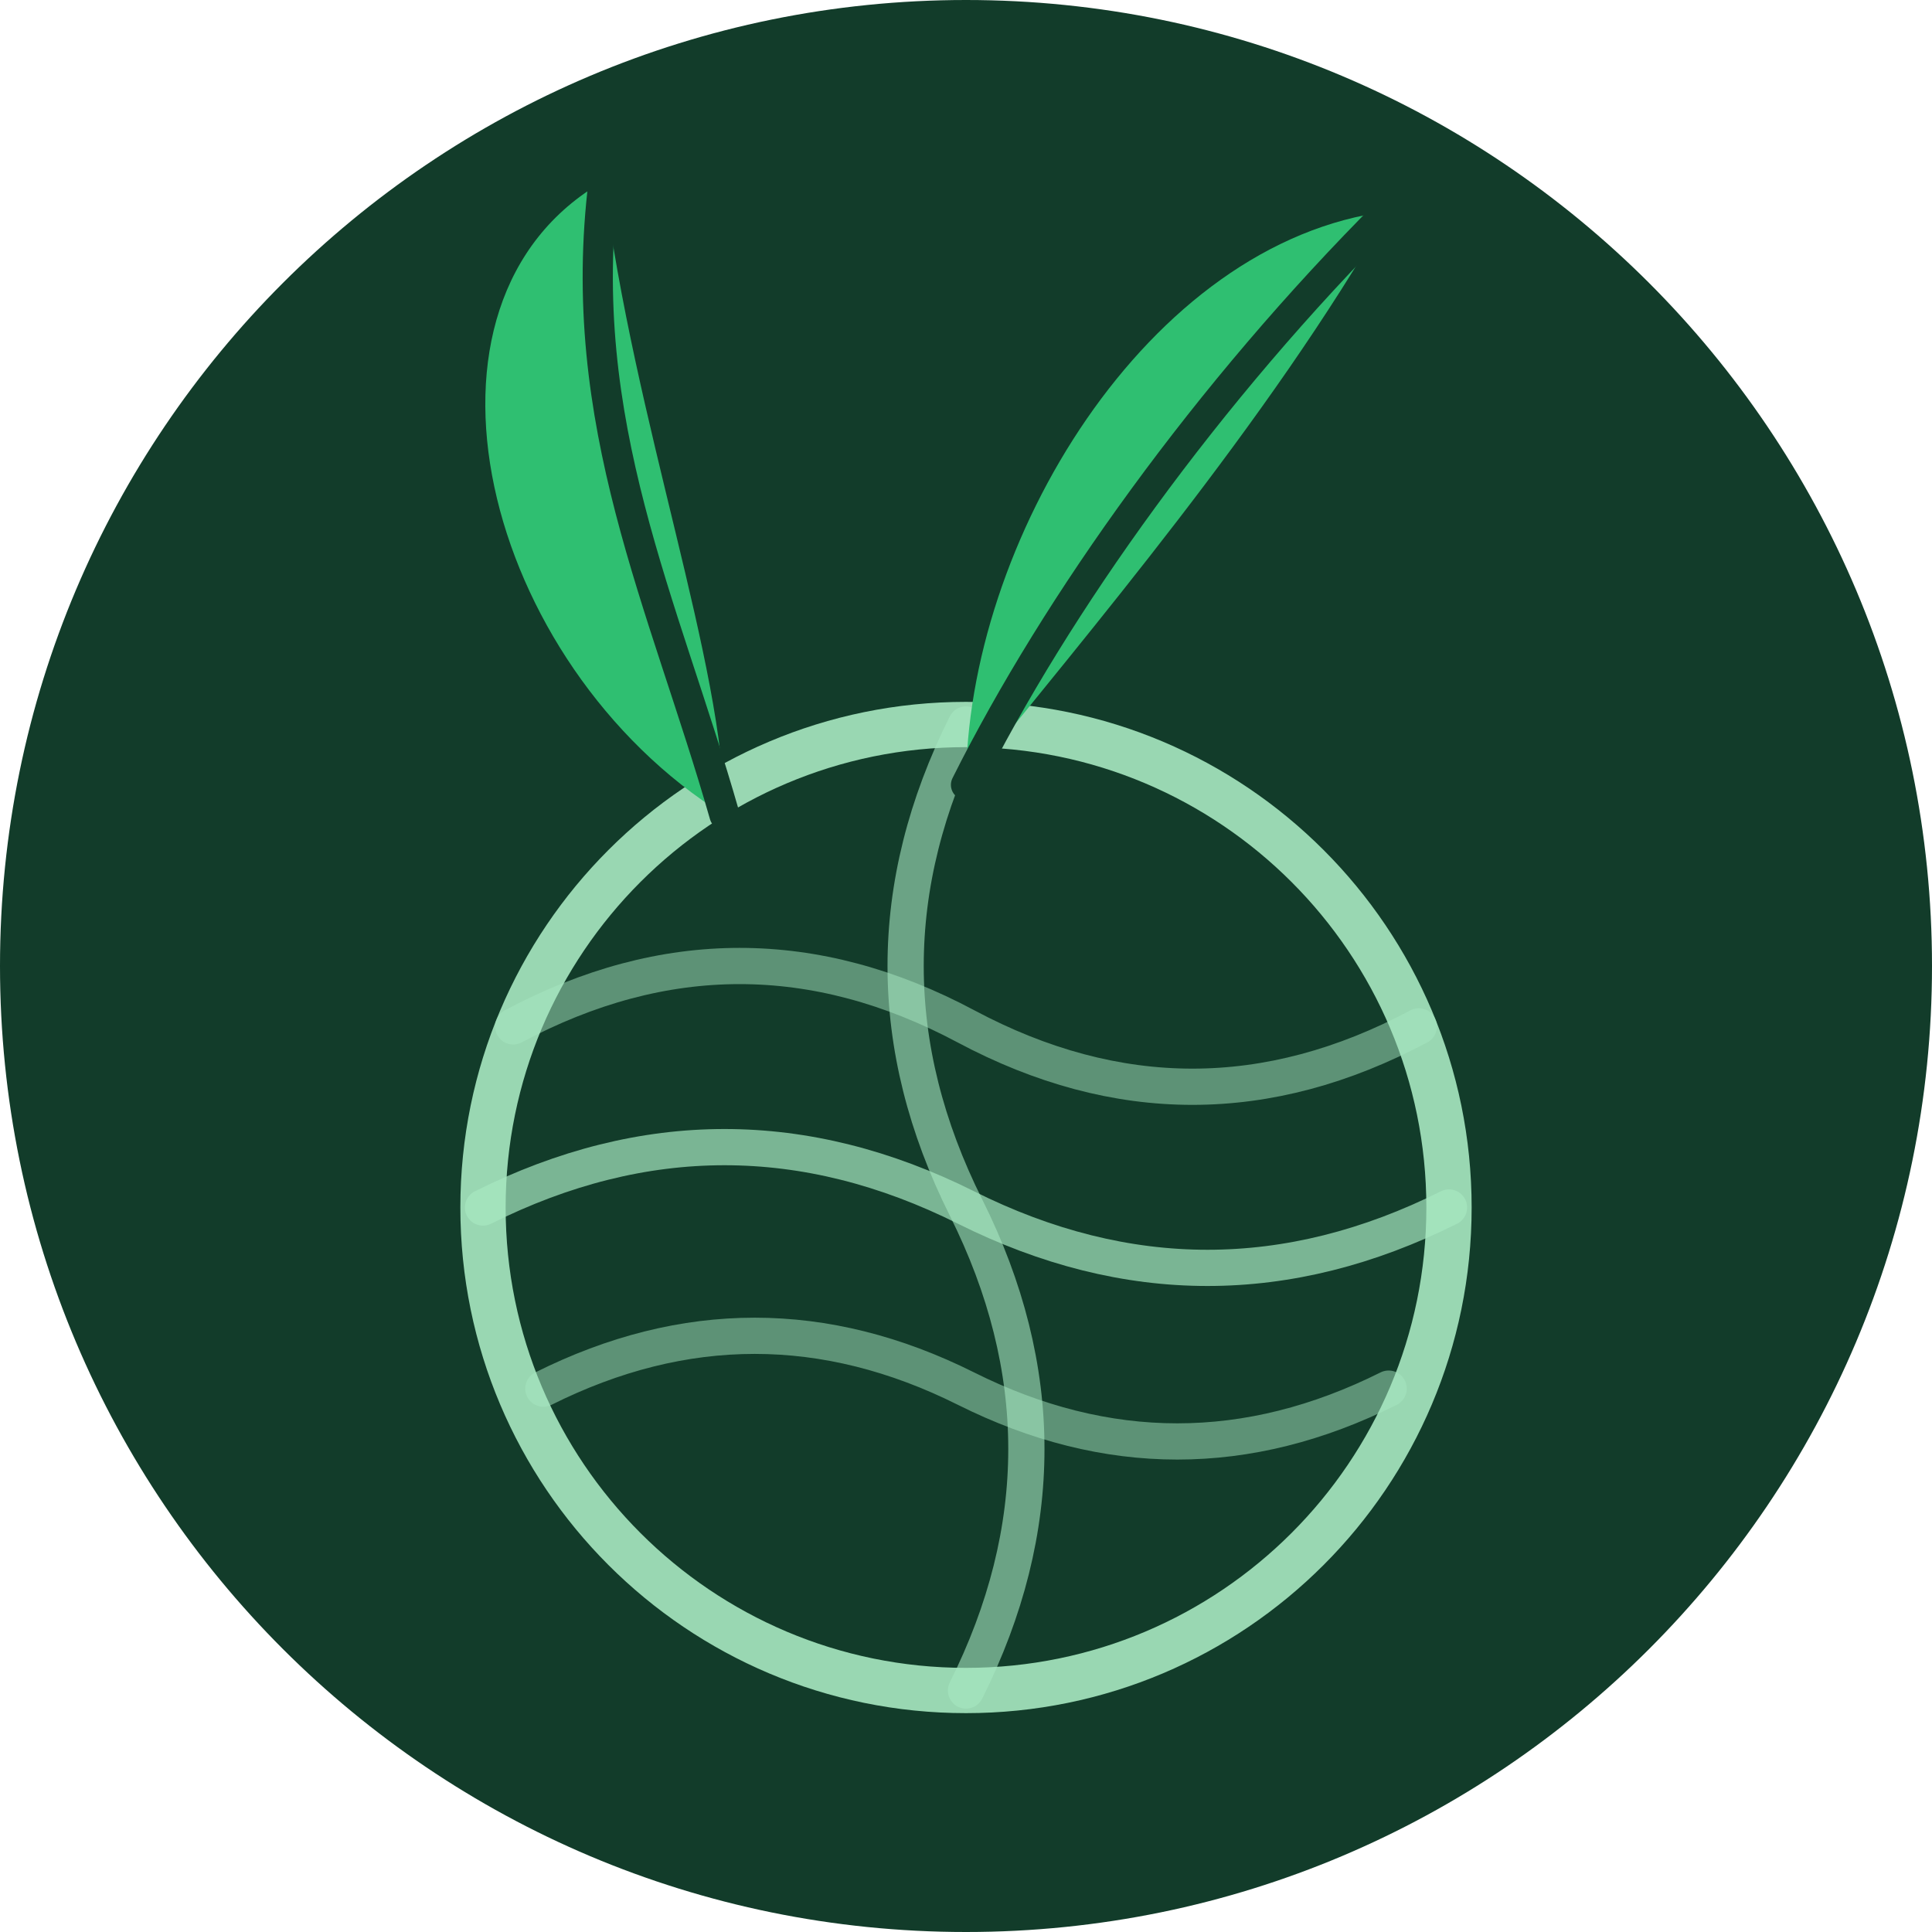
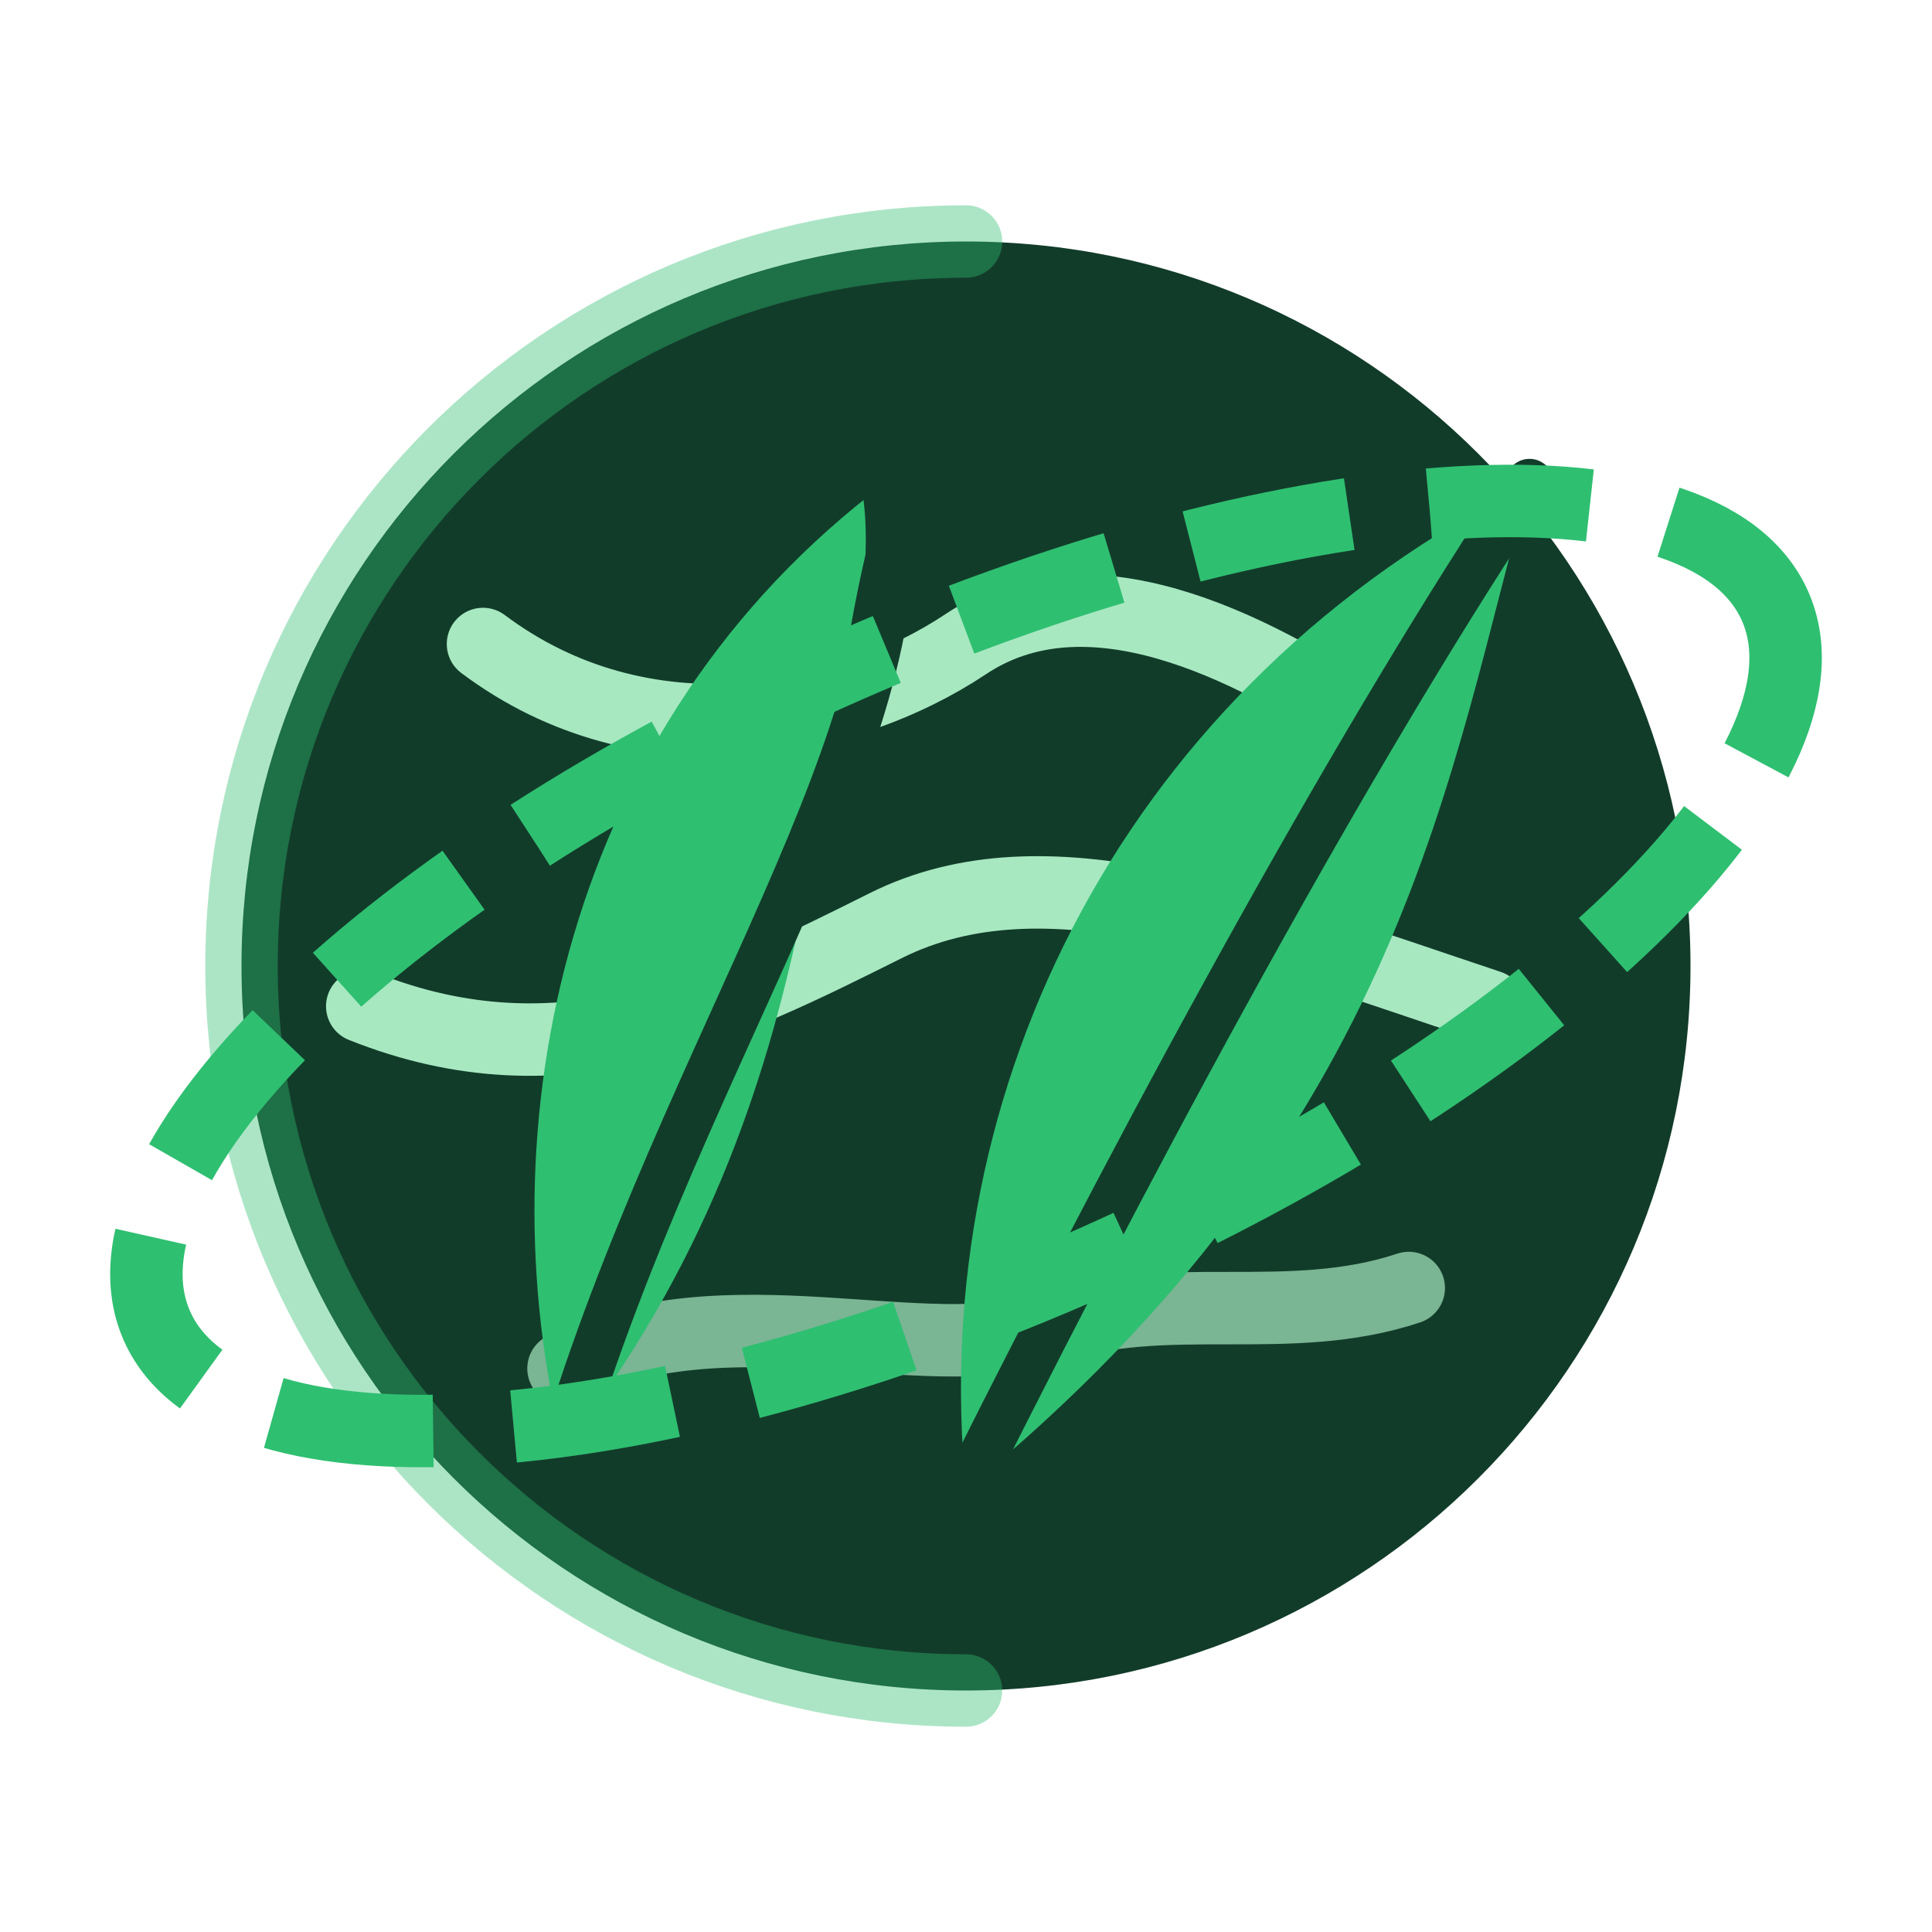
- <svg xmlns="http://www.w3.org/2000/svg" viewBox="0 0 64 64" fill="none">
-   <circle cx="32" cy="32" r="32" fill="#123C2A" />
-   <circle cx="32" cy="40" r="16" fill="none" stroke="#A7E8C1" stroke-width="1.5" opacity="0.9" />
-   <path d="M16 40 Q24 36 32 40 Q40 44 48 40" stroke="#A7E8C1" stroke-width="1.2" fill="none" stroke-linecap="round" opacity="0.7" />
-   <path d="M17 34 Q24.5 30 32 34 Q39.5 38 47 34" stroke="#A7E8C1" stroke-width="1.2" fill="none" stroke-linecap="round" opacity="0.5" />
-   <path d="M18 46 Q25 42.5 32 46 Q39 49.5 46 46" stroke="#A7E8C1" stroke-width="1.2" fill="none" stroke-linecap="round" opacity="0.5" />
-   <path d="M32 24 Q28 32 32 40 Q36 48 32 56" stroke="#A7E8C1" stroke-width="1.2" fill="none" stroke-linecap="round" opacity="0.6" />
-   <path d="M24 27 C16 22 13 10 20 6 C21 14 24 22 24 27 Z" fill="#2FBF71" />
-   <path d="M24 27 C22 20 19 14 20 6" stroke="#123C2A" stroke-width="1" stroke-linecap="round" fill="none" />
-   <path d="M32 26 C32 18 38 8 46 7 C42 14 36 21 32 26 Z" fill="#2FBF71" />
-   <path d="M32 26 C35 20 40 13 46 7" stroke="#123C2A" stroke-width="1" stroke-linecap="round" fill="none" />
+ <svg xmlns="http://www.w3.org/2000/svg" viewBox="0 0 48 48" fill="none">
+   <circle cx="24" cy="24" r="18" fill="#123C2A" />
+   <path d="M24 6C14.059 6 6 14.059 6 24C6 33.941 14.059 42 24 42" stroke="#2FBF71" stroke-width="1.8" stroke-linecap="round" opacity="0.4" />
+   <path d="M12 16C16 19 21 18 24 16C27 14 31 16 34 18" stroke="#A7E8C1" stroke-width="1.8" stroke-linecap="round" />
+   <path d="M9 25C14 27 18 25 22 23C26 21 31 23 37 25" stroke="#A7E8C1" stroke-width="1.8" stroke-linecap="round" />
+   <path d="M14 34C18 32 23 34 26 33C29 32 32 33 35 32" stroke="#A7E8C1" stroke-width="1.8" stroke-linecap="round" opacity="0.7" />
+   <path d="M14 36C12 28 14 18 22 12C20 18 21 27 14 36Z" fill="#2FBF71" />
+   <path d="M14 36C17 26 23 18 22 12" stroke="#123C2A" stroke-width="1.2" stroke-linecap="round" />
+   <path d="M24 37C23 27 28 17 38 12C36 19 35 28 24 37Z" fill="#2FBF71" />
+   <path d="M24 37C29 27 34 18 38 12" stroke="#123C2A" stroke-width="1.2" stroke-linecap="round" />
+   <ellipse cx="24" cy="24" rx="22" ry="8" transform="rotate(-24 24 24)" stroke="#2FBF71" stroke-width="1.8" stroke-dasharray="4 2" />
</svg>
